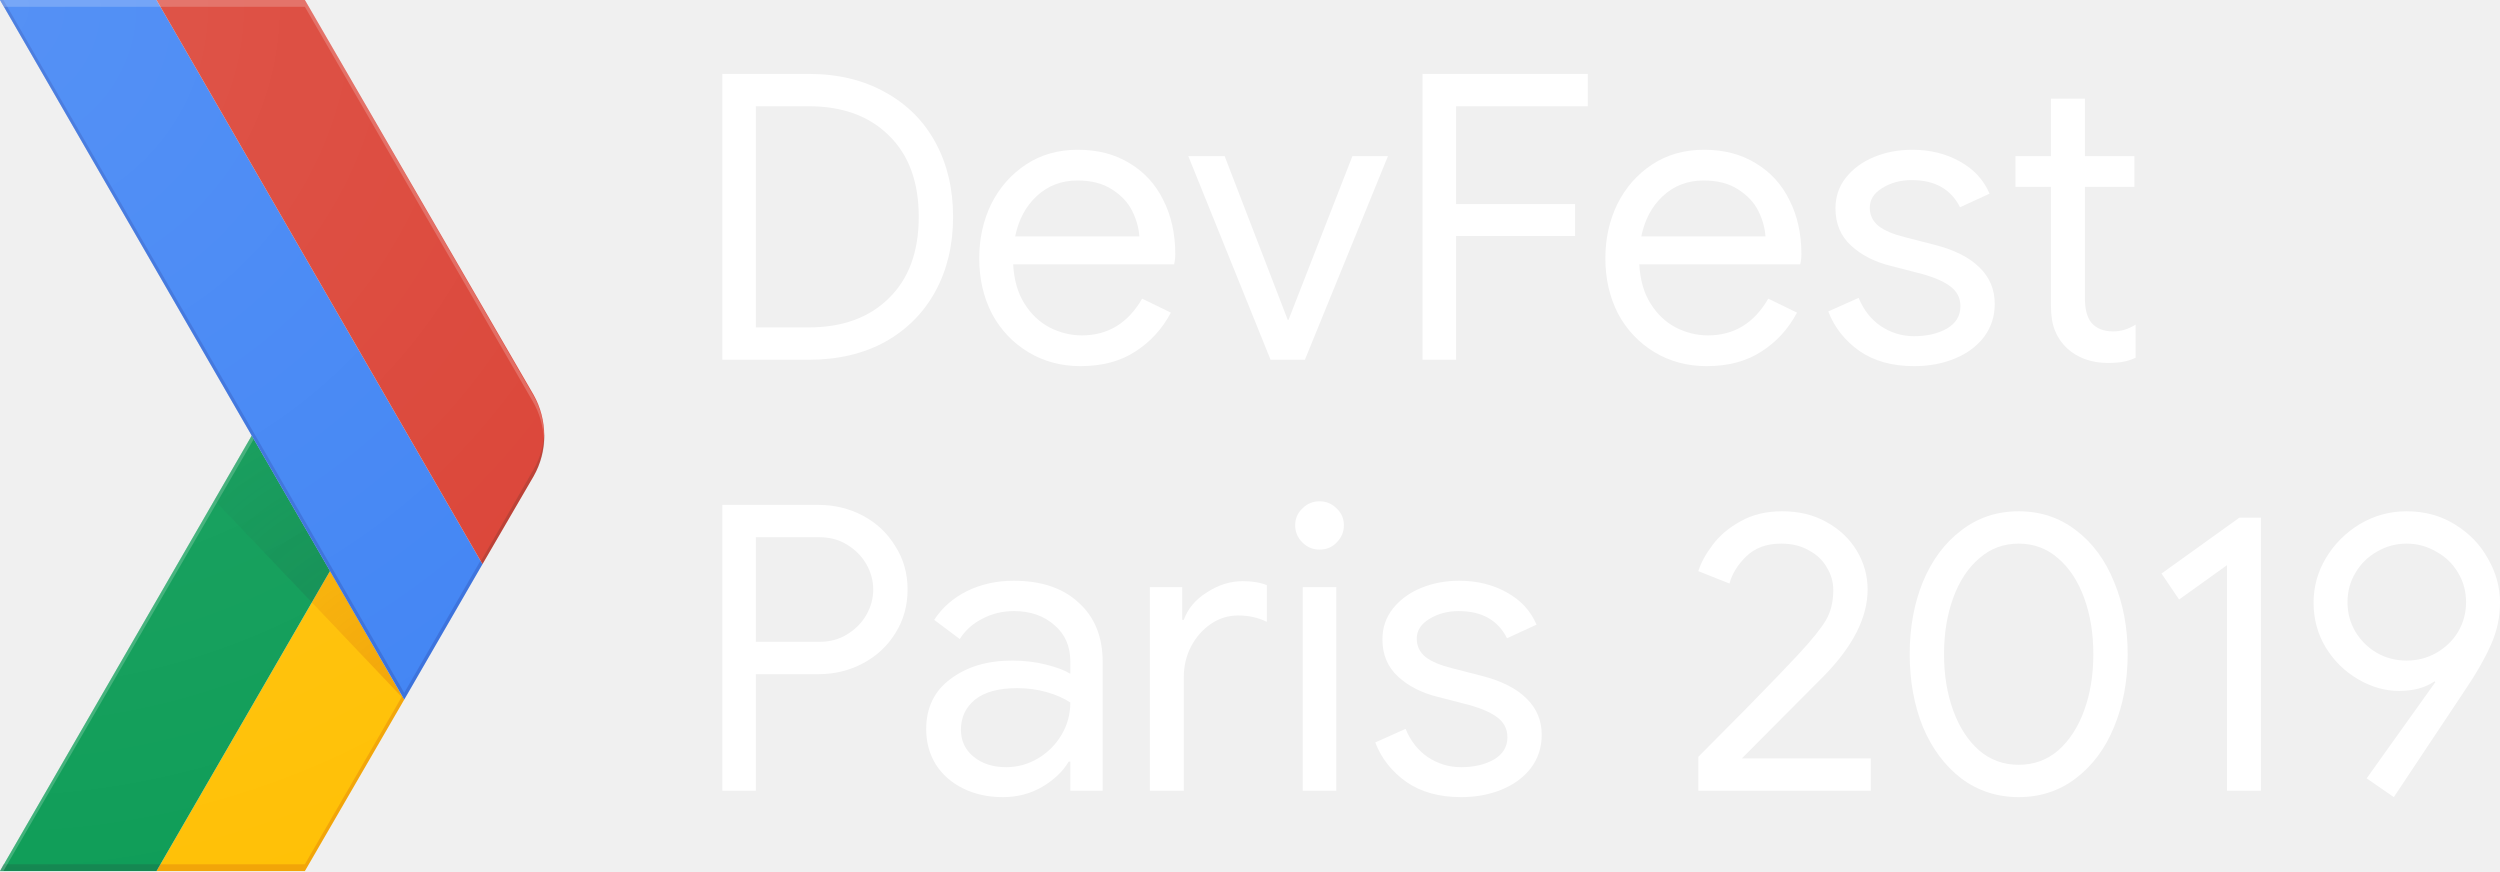
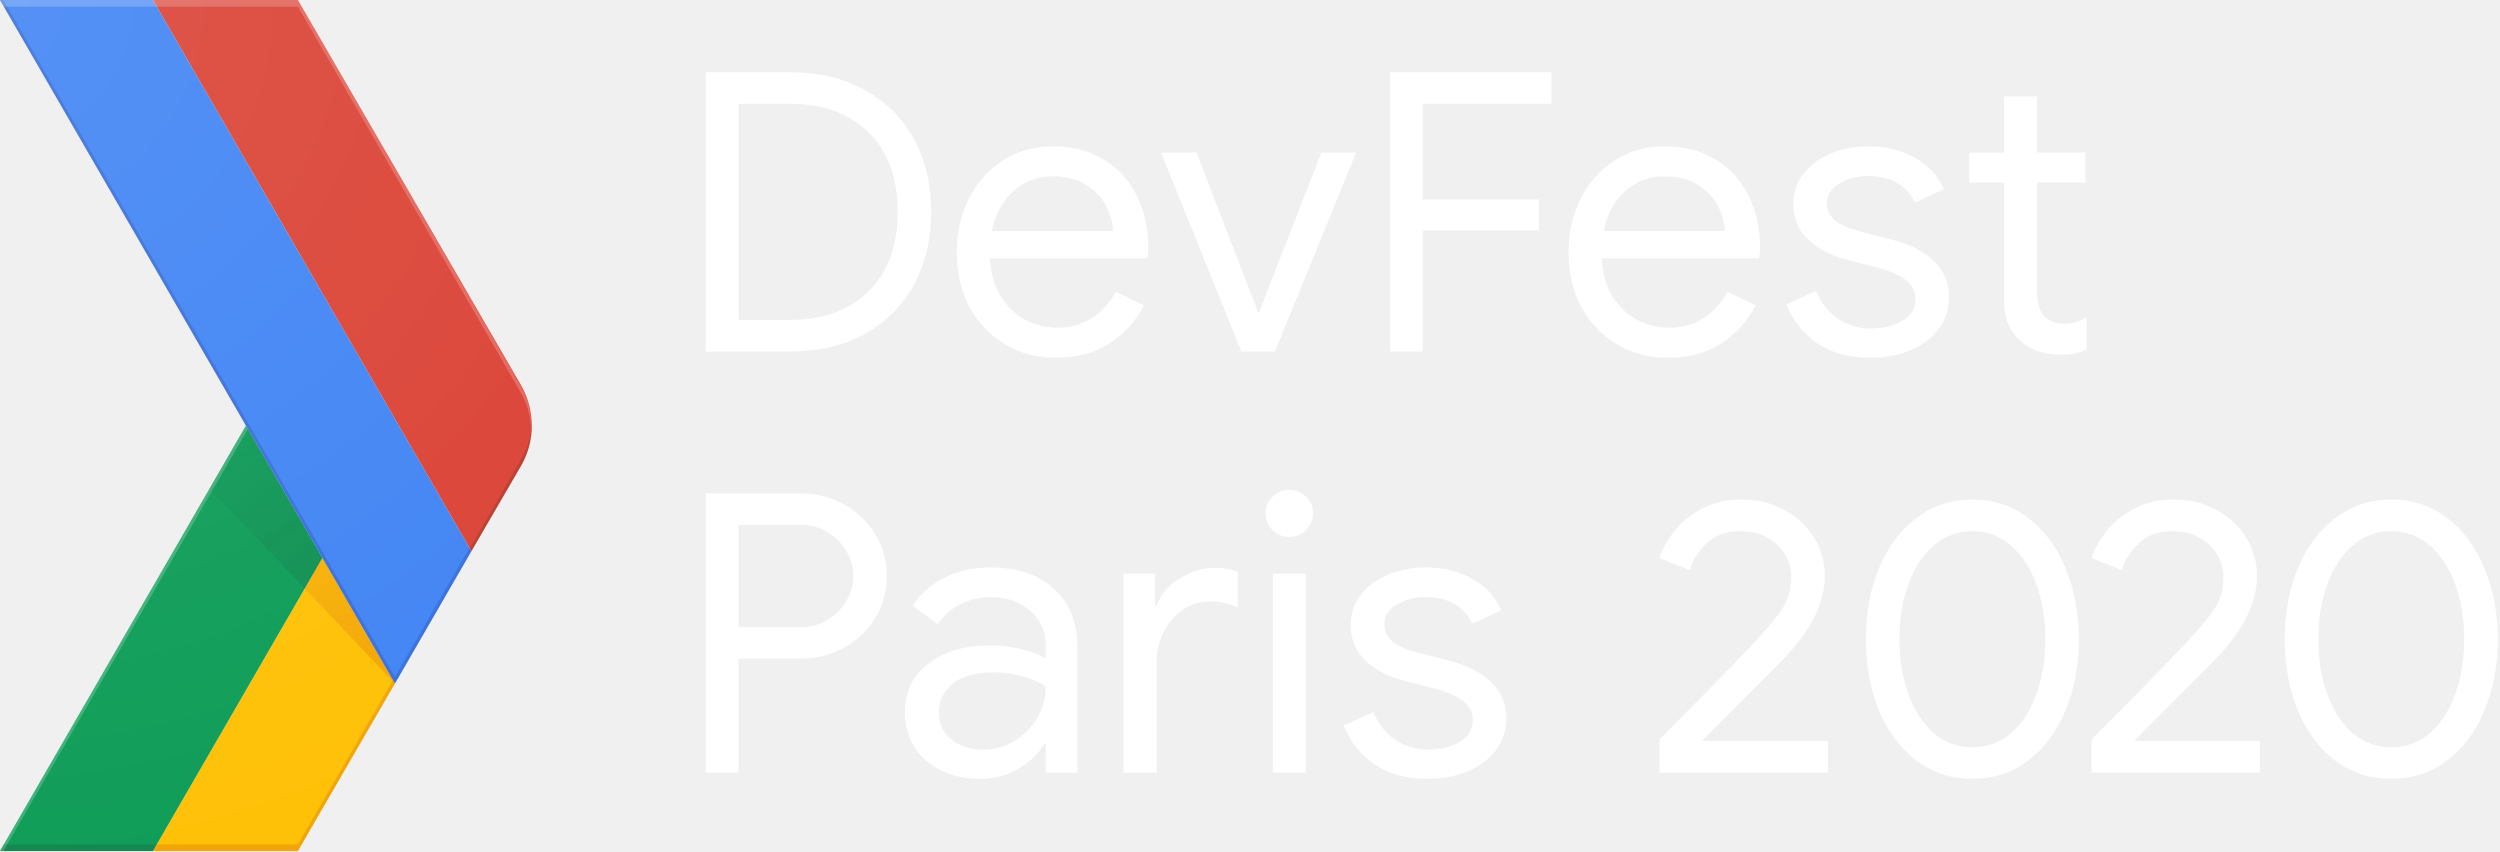
- <svg xmlns="http://www.w3.org/2000/svg" id="Layer_4" width="367.377" height="128" version="1.1">
-   <defs id="defs56" />
-   <style id="style2">.st0{fill:none}.st5{opacity:.2;enable-background:new}.st13,.st5{fill:#fff}</style>
-   <g id="XMLID_2_" transform="translate(-0.3)">
-     <g id="XMLID_3_">
-       <g id="XMLID_4_">
-         <path id="XMLID_33_" d="M 78.7,58 45.1,0 H 0.3 l 37,64 -37,64 H 45.1 L 78.6,70 c 2.2,-3.7 2.2,-8.3 0.1,-12 z" class="st0" style="fill:none" />
-         <path id="XMLID_32_" d="M 59.4,102.3 48.8,83.9 23.3,128 h 21.8 l 14.6,-25.2 z" style="fill:#ffc107" />
-         <path id="XMLID_31_" d="M 78.7,58 45.1,0 H 0.3 l 37,64 -37,64 H 45.1 L 78.6,70 c 2.2,-3.7 2.2,-8.3 0.1,-12 z" class="st0" style="fill:none" />
-         <path id="XMLID_30_" d="M 37.3,64 48.8,83.9 23.3,128 h -23 z" style="fill:#0f9d58" />
-         <path id="XMLID_29_" d="M 78.7,58 45.1,0 H 0.3 l 37,64 -37,64 H 45.1 L 78.6,70 c 2.2,-3.7 2.2,-8.3 0.1,-12 z" class="st0" style="fill:none" />
-         <path id="XMLID_28_" d="M 45.1,127 H 23.8 l -0.5,1 h 21.8 l 14.6,-25.2 -0.3,-0.5 z" style="opacity:0.2;fill:#bf360c" />
-         <path id="XMLID_27_" d="M 78.7,58 45.1,0 H 0.3 l 37,64 -37,64 H 45.1 L 78.6,70 c 2.2,-3.7 2.2,-8.3 0.1,-12 z" class="st0" style="fill:none" />
-         <path id="XMLID_26_" d="m 0.8,127 -0.5,1 h 23 l 0.5,-1 z" style="opacity:0.2;fill:#263238" />
-         <path id="XMLID_25_" d="M 78.7,58 45.1,0 H 0.3 l 37,64 -37,64 H 45.1 L 78.6,70 c 2.2,-3.7 2.2,-8.3 0.1,-12 z" class="st0" style="fill:none" />
-         <path id="XMLID_24_" d="M 0.3,128 H 0.8 L 37.6,64.5 37.3,64 Z" class="st5" style="opacity:0.2;fill:#ffffff;enable-background:new" />
-         <path id="XMLID_23_" d="M 78.7,58 45.1,0 H 0.3 l 37,64 -37,64 H 45.1 L 78.6,70 c 2.2,-3.7 2.2,-8.3 0.1,-12 z" class="st0" style="fill:none" />
-         <radialGradient id="XMLID_34_" cx="59.537" cy="27.626" r="44.264" gradientTransform="matrix(1,0,0,-1,0,130)" gradientUnits="userSpaceOnUse">
-           <stop offset="0" stop-color="#bf360c" stop-opacity=".2" id="stop15" />
-           <stop offset="1" stop-color="#bf360c" stop-opacity=".02" id="stop17" />
-         </radialGradient>
-         <path id="XMLID_22_" d="M 59.7,102.8 48.8,83.9 46.1,88.5 Z" style="fill:url(#XMLID_34_)" />
-         <path id="XMLID_21_" d="M 78.7,58 45.1,0 H 0.3 l 37,64 -37,64 H 45.1 L 78.6,70 c 2.2,-3.7 2.2,-8.3 0.1,-12 z" class="st0" style="fill:none" />
-         <radialGradient id="XMLID_35_" cx="59.411" cy="27.346" r="44.623" gradientTransform="matrix(1,0,0,-1,0,130)" gradientUnits="userSpaceOnUse">
-           <stop offset="0" stop-color="#263238" stop-opacity=".2" id="stop22" />
-           <stop offset="1" stop-color="#263238" stop-opacity=".02" id="stop24" />
-         </radialGradient>
-         <path id="XMLID_20_" d="M 46.1,88.5 48.8,83.9 37.3,64 31.8,73.5 Z" style="fill:url(#XMLID_35_)" />
-         <path id="XMLID_19_" d="M 78.7,58 45.1,0 H 0.3 l 37,64 -37,64 H 45.1 L 78.6,70 c 2.2,-3.7 2.2,-8.3 0.1,-12 z" class="st0" style="fill:none" />
-         <g id="XMLID_16_">
-           <g id="XMLID_17_">
-             <path id="XMLID_18_" d="M 23.3,0 H 0.3 L 59.7,102.8 71.2,82.9 Z" style="fill:#4285f4" />
+ <svg xmlns="http://www.w3.org/2000/svg" width="376px" height="128px" viewBox="0 0 376 128" version="1.1">
+   <defs>
+     <radialGradient cx="98.801%" cy="97.746%" fx="98.801%" fy="97.746%" r="325.471%" gradientTransform="translate(0.988015,0.97746),scale(1,0.719577),translate(-0.988015,-0.97746)" id="radialGradient-1">
+       <stop stop-color="#BF360C" stop-opacity="0.2" offset="0%" />
+       <stop stop-color="#BF360C" stop-opacity="0.02" offset="100%" />
+     </radialGradient>
+     <radialGradient cx="162.418%" cy="157.771%" fx="162.418%" fy="157.771%" r="262.488%" gradientTransform="translate(1.624176,1.577714),scale(1,0.693878),translate(-1.624176,-1.577714)" id="radialGradient-2">
+       <stop stop-color="#263238" stop-opacity="0.2" offset="0%" />
+       <stop stop-color="#263238" stop-opacity="0.02" offset="100%" />
+     </radialGradient>
+     <radialGradient cx="-1.301%" cy="0.781%" fx="-1.301%" fy="0.781%" r="168.016%" gradientTransform="translate(-0.013006,0.007812),scale(1,0.624709),translate(0.013006,-0.007812)" id="radialGradient-3">
+       <stop stop-color="#FFFFFF" stop-opacity="0.1" offset="0%" />
+       <stop stop-color="#FFFFFF" stop-opacity="0" offset="100%" />
+     </radialGradient>
+   </defs>
+   <g id="Page-1" stroke="none" stroke-width="1" fill="none" fill-rule="evenodd">
+     <g id="devfest_color_text" transform="translate(-1, 0)">
+       <g id="XMLID_2_" transform="translate(0.7, 0)">
+         <g id="XMLID_3_">
+           <g id="XMLID_4_">
+             <path d="M78.7,58 L45.1,0 L0.3,0 L37.3,64 L0.3,128 L45.1,128 L78.6,70 C80.8,66.3 80.8,61.7 78.7,58 L78.7,58 Z" id="XMLID_33_" />
+             <polygon id="XMLID_32_" fill="#FFC107" fill-rule="nonzero" points="59.4 102.3 48.8 83.9 23.3 128 45.1 128 59.7 102.8" />
+             <path d="M78.7,58 L45.1,0 L0.3,0 L37.3,64 L0.3,128 L45.1,128 L78.6,70 C80.8,66.3 80.8,61.7 78.7,58 L78.7,58 Z" id="XMLID_31_" />
+             <polygon id="XMLID_30_" fill="#0F9D58" fill-rule="nonzero" points="37.3 64 48.8 83.9 23.3 128 0.3 128" />
+             <path d="M78.7,58 L45.1,0 L0.3,0 L37.3,64 L0.3,128 L45.1,128 L78.6,70 C80.8,66.3 80.8,61.7 78.7,58 L78.7,58 Z" id="XMLID_29_" />
+             <polygon id="XMLID_28_" fill="#BF360C" fill-rule="nonzero" opacity="0.2" points="45.1 127 23.8 127 23.3 128 45.1 128 59.7 102.8 59.4 102.3" />
+             <path d="M78.7,58 L45.1,0 L0.3,0 L37.3,64 L0.3,128 L45.1,128 L78.6,70 C80.8,66.3 80.8,61.7 78.7,58 L78.7,58 Z" id="XMLID_27_" />
+             <polygon id="XMLID_26_" fill="#263238" fill-rule="nonzero" opacity="0.2" points="0.8 127 0.3 128 23.3 128 23.8 127" />
+             <path d="M78.7,58 L45.1,0 L0.3,0 L37.3,64 L0.3,128 L45.1,128 L78.6,70 C80.8,66.3 80.8,61.7 78.7,58 L78.7,58 Z" id="XMLID_25_" />
+             <polygon id="XMLID_24_" fill="#FFFFFF" fill-rule="nonzero" opacity="0.2" points="0.3 128 0.8 128 37.6 64.5 37.3 64" />
+             <path d="M78.7,58 L45.1,0 L0.3,0 L37.3,64 L0.3,128 L45.1,128 L78.6,70 C80.8,66.3 80.8,61.7 78.7,58 L78.7,58 Z" id="XMLID_23_" />
+             <polygon id="XMLID_22_" fill="url(#radialGradient-1)" fill-rule="nonzero" points="59.7 102.8 48.8 83.9 46.1 88.5" />
+             <path d="M78.7,58 L45.1,0 L0.3,0 L37.3,64 L0.3,128 L45.1,128 L78.6,70 C80.8,66.3 80.8,61.7 78.7,58 L78.7,58 Z" id="XMLID_21_" />
+             <polygon id="XMLID_20_" fill="url(#radialGradient-2)" fill-rule="nonzero" points="46.1 88.5 48.8 83.9 37.3 64 31.8 73.5" />
+             <path d="M78.7,58 L45.1,0 L0.3,0 L37.3,64 L0.3,128 L45.1,128 L78.6,70 C80.8,66.3 80.8,61.7 78.7,58 L78.7,58 Z" id="XMLID_19_" />
+             <g id="XMLID_16_" fill="#4285F4" fill-rule="nonzero">
+               <g id="XMLID_17_">
+                 <polygon id="XMLID_18_" points="23.3 0 0.3 0 59.7 102.8 71.2 82.9" />
+               </g>
+             </g>
+             <path d="M78.7,58 L45.1,0 L0.3,0 L37.3,64 L0.3,128 L45.1,128 L78.6,70 C80.8,66.3 80.8,61.7 78.7,58 L78.7,58 Z" id="XMLID_15_" />
+             <path d="M78.7,70 C80.8,66.3 80.8,61.7 78.7,58 L45.1,0 L23.3,0 L71.2,82.9 L78.7,70 Z" id="XMLID_14_" fill="#DB4437" fill-rule="nonzero" />
+             <path d="M78.7,58 L45.1,0 L0.3,0 L37.3,64 L0.3,128 L45.1,128 L78.6,70 C80.8,66.3 80.8,61.7 78.7,58 L78.7,58 Z" id="XMLID_13_" />
+             <polygon id="XMLID_12_" fill="#1A237E" fill-rule="nonzero" opacity="0.2" points="71.2 82.9 70.9 82.4 59.7 101.8 0.8 0 0.3 0 59.7 102.8" />
+             <path d="M78.7,58 L45.1,0 L0.3,0 L37.3,64 L0.3,128 L45.1,128 L78.6,70 C80.8,66.3 80.8,61.7 78.7,58 L78.7,58 Z" id="XMLID_11_" />
+             <path d="M45.1,1 L78.6,59 C79.6,60.7 80.1,62.6 80.2,64.5 C80.3,62.3 79.8,60 78.6,58 L45.1,0 L0.3,0 L0.9,1 L45.1,1 Z" id="XMLID_10_" fill="#FFFFFF" fill-rule="nonzero" opacity="0.2" />
+             <path d="M78.7,58 L45.1,0 L0.3,0 L37.3,64 L0.3,128 L45.1,128 L78.6,70 C80.8,66.3 80.8,61.7 78.7,58 L78.7,58 Z" id="XMLID_9_" />
+             <path d="M71.2,82.9 L78.7,70 C79.9,68 80.4,65.7 80.3,63.5 C80.2,65.4 79.7,67.3 78.7,69 L71,82.4 L71.2,82.9 Z" id="XMLID_8_" fill="#3E2723" fill-rule="nonzero" opacity="0.2" />
+             <path d="M78.7,58 L45.1,0 L0.3,0 L37.3,64 L0.3,128 L45.1,128 L78.6,70 C80.8,66.3 80.8,61.7 78.7,58 L78.7,58 Z" id="XMLID_6_" />
+             <path d="M78.7,58 L45.1,0 L0.3,0 L37.3,64 L0.3,128 L45.1,128 L78.6,70 C80.8,66.3 80.8,61.7 78.7,58 L78.7,58 Z" id="XMLID_5_" fill="url(#radialGradient-3)" fill-rule="nonzero" />
          </g>
        </g>
-         <path id="XMLID_15_" d="M 78.7,58 45.1,0 H 0.3 l 37,64 -37,64 H 45.1 L 78.6,70 c 2.2,-3.7 2.2,-8.3 0.1,-12 z" class="st0" style="fill:none" />
-         <path id="XMLID_14_" d="m 78.7,70 c 2.1,-3.7 2.1,-8.3 0,-12 L 45.1,0 H 23.3 l 47.9,82.9 z" style="fill:#db4437" />
-         <path id="XMLID_13_" d="M 78.7,58 45.1,0 H 0.3 l 37,64 -37,64 H 45.1 L 78.6,70 c 2.2,-3.7 2.2,-8.3 0.1,-12 z" class="st0" style="fill:none" />
-         <path id="XMLID_12_" d="M 71.2,82.9 70.9,82.4 59.7,101.8 0.8,0 H 0.3 l 59.4,102.8 z" style="opacity:0.2;fill:#1a237e" />
-         <path id="XMLID_11_" d="M 78.7,58 45.1,0 H 0.3 l 37,64 -37,64 H 45.1 L 78.6,70 c 2.2,-3.7 2.2,-8.3 0.1,-12 z" class="st0" style="fill:none" />
-         <path id="XMLID_10_" d="m 45.1,1 33.5,58 c 1,1.7 1.5,3.6 1.6,5.5 C 80.3,62.3 79.8,60 78.6,58 L 45.1,0 H 0.3 l 0.6,1 z" class="st5" style="opacity:0.2;fill:#ffffff;enable-background:new" />
-         <path id="XMLID_9_" d="M 78.7,58 45.1,0 H 0.3 l 37,64 -37,64 H 45.1 L 78.6,70 c 2.2,-3.7 2.2,-8.3 0.1,-12 z" class="st0" style="fill:none" />
-         <path id="XMLID_8_" d="M 71.2,82.9 78.7,70 c 1.2,-2 1.7,-4.3 1.6,-6.5 -0.1,1.9 -0.6,3.8 -1.6,5.5 L 71,82.4 Z" style="opacity:0.2;fill:#3e2723" />
-         <path id="XMLID_6_" d="M 78.7,58 45.1,0 H 0.3 l 37,64 -37,64 H 45.1 L 78.6,70 c 2.2,-3.7 2.2,-8.3 0.1,-12 z" class="st0" style="fill:none" />
-         <radialGradient id="XMLID_36_" cx="-0.74" cy="129" r="134.35" gradientTransform="matrix(1,0,0,-1,0,130)" gradientUnits="userSpaceOnUse">
-           <stop offset="0" stop-color="#fff" stop-opacity=".1" id="stop41" />
-           <stop offset="1" stop-color="#fff" stop-opacity="0" id="stop43" />
-         </radialGradient>
-         <path id="XMLID_5_" d="M 78.7,58 45.1,0 H 0.3 l 37,64 -37,64 H 45.1 L 78.6,70 c 2.2,-3.7 2.2,-8.3 0.1,-12 z" style="fill:url(#XMLID_36_)" />
+       </g>
+       <g id="text870" transform="translate(107, 10)" fill="#FFFFFF" fill-rule="nonzero">
+         <path d="M0.147,0.861 L12.819,0.861 C17.122,0.861 20.876,1.761 24.083,3.56 C27.29,5.32 29.754,7.784 31.475,10.952 C33.196,14.12 34.057,17.757 34.057,21.864 C34.057,25.971 33.196,29.608 31.475,32.776 C29.754,35.944 27.29,38.428 24.083,40.227 C20.876,41.987 17.122,42.867 12.819,42.867 L0.147,42.867 L0.147,0.861 Z M12.819,38.115 C17.786,38.115 21.717,36.687 24.611,33.832 C27.545,30.977 29.011,26.988 29.011,21.864 C29.011,16.74 27.545,12.751 24.611,9.896 C21.717,7.041 17.786,5.613 12.819,5.613 L5.075,5.613 L5.075,38.115 L12.819,38.115 Z" id="path877" />
+         <path d="M52.801,43.805 C49.946,43.805 47.384,43.121 45.115,41.752 C42.847,40.383 41.067,38.506 39.777,36.12 C38.525,33.695 37.899,30.977 37.899,27.965 C37.899,25.071 38.486,22.412 39.659,19.987 C40.872,17.562 42.573,15.626 44.763,14.179 C46.954,12.732 49.496,12.008 52.39,12.008 C55.323,12.008 57.866,12.673 60.017,14.003 C62.168,15.293 63.81,17.092 64.945,19.4 C66.118,21.708 66.705,24.348 66.705,27.32 C66.705,27.907 66.646,28.415 66.529,28.845 L42.886,28.845 C43.003,31.114 43.551,33.03 44.529,34.595 C45.506,36.159 46.738,37.332 48.225,38.115 C49.75,38.897 51.334,39.288 52.977,39.288 C56.81,39.288 59.762,37.489 61.835,33.891 L66.059,35.944 C64.769,38.369 63.009,40.285 60.779,41.693 C58.589,43.101 55.93,43.805 52.801,43.805 L52.801,43.805 Z M61.425,24.739 C61.346,23.487 60.994,22.236 60.369,20.984 C59.743,19.732 58.746,18.676 57.377,17.816 C56.047,16.956 54.365,16.525 52.331,16.525 C49.985,16.525 47.99,17.288 46.347,18.813 C44.744,20.3 43.688,22.275 43.179,24.739 L61.425,24.739 Z" id="path879" />
+         <polygon id="path881" points="68.625 12.947 73.964 12.947 83.233 37 83.35 37 92.737 12.947 97.958 12.947 85.756 42.867 80.71 42.867" />
+         <polygon id="path883" points="103.043 0.861 127.331 0.861 127.331 5.613 107.971 5.613 107.971 19.987 125.454 19.987 125.454 24.68 107.971 24.68 107.971 42.867 103.043 42.867" />
+         <path d="M144.811,43.805 C141.956,43.805 139.394,43.121 137.126,41.752 C134.857,40.383 133.078,38.506 131.787,36.12 C130.536,33.695 129.91,30.977 129.91,27.965 C129.91,25.071 130.496,22.412 131.67,19.987 C132.882,17.562 134.584,15.626 136.774,14.179 C138.964,12.732 141.506,12.008 144.4,12.008 C147.334,12.008 149.876,12.673 152.027,14.003 C154.178,15.293 155.821,17.092 156.955,19.4 C158.128,21.708 158.715,24.348 158.715,27.32 C158.715,27.907 158.656,28.415 158.539,28.845 L134.896,28.845 C135.014,31.114 135.561,33.03 136.539,34.595 C137.517,36.159 138.749,37.332 140.235,38.115 C141.76,38.897 143.344,39.288 144.987,39.288 C148.82,39.288 151.773,37.489 153.846,33.891 L158.07,35.944 C156.779,38.369 155.019,40.285 152.79,41.693 C150.6,43.101 147.94,43.805 144.811,43.805 L144.811,43.805 Z M153.435,24.739 C153.357,23.487 153.005,22.236 152.379,20.984 C151.753,19.732 150.756,18.676 149.387,17.816 C148.057,16.956 146.376,16.525 144.342,16.525 C141.995,16.525 140,17.288 138.358,18.813 C136.754,20.3 135.698,22.275 135.19,24.739 L153.435,24.739 Z" id="path885" />
+         <path d="M175.28,43.805 C172.073,43.805 169.394,43.062 167.243,41.576 C165.092,40.051 163.566,38.115 162.667,35.768 L167.126,33.773 C167.869,35.572 168.964,36.961 170.411,37.939 C171.897,38.916 173.52,39.405 175.28,39.405 C177.158,39.405 178.761,39.034 180.091,38.291 C181.421,37.508 182.086,36.413 182.086,35.005 C182.086,33.754 181.558,32.756 180.502,32.013 C179.446,31.231 177.783,30.566 175.515,30.019 L171.878,29.08 C169.492,28.493 167.536,27.496 166.011,26.088 C164.486,24.68 163.723,22.861 163.723,20.632 C163.723,18.911 164.231,17.405 165.248,16.115 C166.304,14.785 167.693,13.768 169.414,13.064 C171.134,12.36 172.992,12.008 174.987,12.008 C177.607,12.008 179.934,12.575 181.968,13.709 C184.041,14.844 185.508,16.428 186.368,18.461 L182.027,20.456 C180.697,17.796 178.331,16.467 174.928,16.467 C173.286,16.467 171.838,16.858 170.587,17.64 C169.374,18.383 168.768,19.341 168.768,20.515 C168.768,21.61 169.198,22.509 170.059,23.213 C170.919,23.878 172.21,24.426 173.931,24.856 L178.272,25.971 C181.206,26.714 183.415,27.828 184.902,29.315 C186.388,30.762 187.131,32.541 187.131,34.653 C187.131,36.492 186.603,38.115 185.547,39.523 C184.491,40.892 183.063,41.948 181.264,42.691 C179.465,43.434 177.47,43.805 175.28,43.805 L175.28,43.805 Z" id="path887" />
+         <path d="M203.722,43.336 C202.509,43.336 201.375,43.14 200.319,42.749 C199.302,42.358 198.442,41.83 197.738,41.165 C196.955,40.422 196.369,39.562 195.978,38.584 C195.587,37.606 195.391,36.413 195.391,35.005 L195.391,17.464 L190.17,17.464 L190.17,12.947 L195.391,12.947 L195.391,4.499 L200.378,4.499 L200.378,12.947 L207.652,12.947 L207.652,17.464 L200.378,17.464 L200.378,33.773 C200.378,35.416 200.691,36.628 201.316,37.411 C202.059,38.271 203.135,38.701 204.543,38.701 C205.677,38.701 206.772,38.369 207.828,37.704 L207.828,42.573 C207.242,42.847 206.635,43.043 206.01,43.16 C205.423,43.277 204.66,43.336 203.722,43.336 L203.722,43.336 Z" id="path889" />
+         <path d="M0.147,64.195 L14.286,64.195 C16.633,64.195 18.803,64.723 20.798,65.779 C22.793,66.835 24.377,68.321 25.55,70.237 C26.762,72.115 27.369,74.246 27.369,76.632 C27.369,79.018 26.762,81.169 25.55,83.085 C24.377,84.963 22.793,86.429 20.798,87.485 C18.803,88.541 16.633,89.069 14.286,89.069 L5.075,89.069 L5.075,106.2 L0.147,106.2 L0.147,64.195 Z M14.403,84.317 C15.968,84.317 17.337,83.946 18.51,83.203 C19.722,82.46 20.661,81.501 21.326,80.328 C21.991,79.155 22.323,77.923 22.323,76.632 C22.323,75.341 21.991,74.109 21.326,72.936 C20.661,71.763 19.722,70.804 18.51,70.061 C17.337,69.318 15.968,68.947 14.403,68.947 L5.075,68.947 L5.075,84.317 L14.403,84.317 Z" id="path891" />
+         <path d="M41.369,107.139 C39.179,107.139 37.223,106.708 35.502,105.848 C33.781,104.988 32.452,103.814 31.513,102.328 C30.574,100.803 30.105,99.082 30.105,97.165 C30.105,93.997 31.298,91.533 33.684,89.773 C36.069,87.974 39.081,87.075 42.718,87.075 C44.517,87.075 46.18,87.27 47.705,87.661 C49.269,88.052 50.462,88.502 51.284,89.011 L51.284,87.192 C51.284,84.963 50.501,83.183 48.937,81.853 C47.373,80.484 45.397,79.8 43.012,79.8 C41.33,79.8 39.785,80.172 38.377,80.915 C36.969,81.619 35.854,82.616 35.033,83.907 L31.278,81.091 C32.452,79.292 34.055,77.884 36.089,76.867 C38.162,75.85 40.45,75.341 42.953,75.341 C47.021,75.341 50.208,76.417 52.516,78.568 C54.862,80.68 56.036,83.574 56.036,87.251 L56.036,106.2 L51.284,106.2 L51.284,101.917 L51.049,101.917 C50.189,103.364 48.898,104.596 47.177,105.613 C45.456,106.63 43.52,107.139 41.369,107.139 L41.369,107.139 Z M41.838,102.739 C43.52,102.739 45.085,102.308 46.532,101.448 C47.979,100.588 49.133,99.434 49.993,97.987 C50.853,96.54 51.284,94.956 51.284,93.235 C50.345,92.609 49.191,92.1 47.822,91.709 C46.453,91.318 45.006,91.123 43.481,91.123 C40.743,91.123 38.67,91.69 37.262,92.824 C35.893,93.958 35.209,95.425 35.209,97.224 C35.209,98.867 35.835,100.196 37.086,101.213 C38.338,102.23 39.922,102.739 41.838,102.739 L41.838,102.739 Z" id="path893" />
+         <path d="M62.973,76.28 L67.725,76.28 L67.725,81.091 L67.96,81.091 C68.546,79.448 69.681,78.099 71.362,77.043 C73.044,75.948 74.804,75.4 76.642,75.4 C78.011,75.4 79.185,75.596 80.162,75.987 L80.162,81.384 C78.911,80.758 77.503,80.445 75.938,80.445 C74.491,80.445 73.161,80.856 71.949,81.677 C70.737,82.499 69.759,83.613 69.016,85.021 C68.312,86.39 67.96,87.876 67.96,89.48 L67.96,106.2 L62.973,106.2 L62.973,76.28 Z" id="path895" />
+         <path d="M87.906,70.765 C86.929,70.765 86.088,70.413 85.384,69.709 C84.68,69.005 84.328,68.164 84.328,67.187 C84.328,66.209 84.68,65.388 85.384,64.723 C86.088,64.019 86.929,63.667 87.906,63.667 C88.884,63.667 89.725,64.019 90.429,64.723 C91.133,65.388 91.485,66.209 91.485,67.187 C91.485,68.164 91.133,69.005 90.429,69.709 C89.764,70.413 88.923,70.765 87.906,70.765 Z M85.442,76.28 L90.37,76.28 L90.37,106.2 L85.442,106.2 L85.442,76.28 Z" id="path897" />
+         <path d="M108.707,107.139 C105.5,107.139 102.821,106.396 100.67,104.909 C98.519,103.384 96.994,101.448 96.094,99.101 L100.553,97.107 C101.296,98.906 102.391,100.294 103.838,101.272 C105.324,102.25 106.947,102.739 108.707,102.739 C110.585,102.739 112.188,102.367 113.518,101.624 C114.848,100.842 115.513,99.747 115.513,98.339 C115.513,97.087 114.985,96.09 113.929,95.347 C112.873,94.564 111.21,93.9 108.942,93.352 L105.305,92.413 C102.919,91.827 100.963,90.829 99.438,89.421 C97.913,88.013 97.15,86.195 97.15,83.965 C97.15,82.244 97.658,80.739 98.675,79.448 C99.731,78.118 101.12,77.101 102.841,76.397 C104.562,75.693 106.419,75.341 108.414,75.341 C111.034,75.341 113.362,75.908 115.395,77.043 C117.468,78.177 118.935,79.761 119.795,81.795 L115.454,83.789 C114.124,81.13 111.758,79.8 108.355,79.8 C106.713,79.8 105.266,80.191 104.014,80.973 C102.802,81.716 102.195,82.675 102.195,83.848 C102.195,84.943 102.626,85.843 103.486,86.547 C104.346,87.212 105.637,87.759 107.358,88.189 L111.699,89.304 C114.633,90.047 116.842,91.162 118.329,92.648 C119.815,94.095 120.558,95.875 120.558,97.987 C120.558,99.825 120.03,101.448 118.974,102.856 C117.918,104.225 116.49,105.281 114.691,106.024 C112.892,106.767 110.898,107.139 108.707,107.139 L108.707,107.139 Z" id="path899" />
+         <path d="M143.573,101.213 C144.786,100.001 147.191,97.576 150.789,93.939 C154.387,90.262 156.891,87.661 158.299,86.136 C160.293,83.985 161.643,82.303 162.347,81.091 C163.051,79.878 163.403,78.412 163.403,76.691 C163.403,75.517 163.09,74.422 162.464,73.405 C161.877,72.349 160.997,71.508 159.824,70.883 C158.69,70.218 157.321,69.885 155.717,69.885 C153.605,69.885 151.904,70.511 150.613,71.763 C149.362,72.975 148.54,74.305 148.149,75.752 L143.573,73.933 C143.964,72.682 144.668,71.391 145.685,70.061 C146.702,68.692 148.071,67.539 149.792,66.6 C151.513,65.622 153.547,65.133 155.893,65.133 C158.357,65.133 160.528,65.661 162.405,66.717 C164.322,67.773 165.808,69.181 166.864,70.941 C167.92,72.701 168.448,74.598 168.448,76.632 C168.448,80.739 166.297,84.982 161.995,89.363 L149.968,101.448 L168.917,101.448 L168.917,106.2 L143.573,106.2 L143.573,101.213 Z" id="path901" />
+         <path d="M208.573,101.213 C209.786,100.001 212.191,97.576 215.789,93.939 C219.387,90.262 221.891,87.661 223.299,86.136 C225.293,83.985 226.643,82.303 227.347,81.091 C228.051,79.878 228.403,78.412 228.403,76.691 C228.403,75.517 228.09,74.422 227.464,73.405 C226.877,72.349 225.997,71.508 224.824,70.883 C223.69,70.218 222.321,69.885 220.717,69.885 C218.605,69.885 216.904,70.511 215.613,71.763 C214.362,72.975 213.54,74.305 213.149,75.752 L208.573,73.933 C208.964,72.682 209.668,71.391 210.685,70.061 C211.702,68.692 213.071,67.539 214.792,66.6 C216.513,65.622 218.547,65.133 220.893,65.133 C223.357,65.133 225.528,65.661 227.405,66.717 C229.322,67.773 230.808,69.181 231.864,70.941 C232.92,72.701 233.448,74.598 233.448,76.632 C233.448,80.739 231.297,84.982 226.995,89.363 L214.968,101.448 L233.917,101.448 L233.917,106.2 L208.573,106.2 L208.573,101.213 Z" id="path901" />
+         <path d="M190.647,107.139 C187.479,107.139 184.663,106.22 182.199,104.381 C179.774,102.504 177.897,99.981 176.567,96.813 C175.276,93.606 174.631,90.047 174.631,86.136 C174.631,82.225 175.276,78.685 176.567,75.517 C177.897,72.31 179.774,69.788 182.199,67.949 C184.624,66.072 187.44,65.133 190.647,65.133 C193.854,65.133 196.67,66.072 199.095,67.949 C201.52,69.788 203.377,72.31 204.668,75.517 C205.998,78.685 206.663,82.225 206.663,86.136 C206.663,90.047 205.998,93.606 204.668,96.813 C203.377,99.981 201.5,102.504 199.036,104.381 C196.611,106.22 193.815,107.139 190.647,107.139 Z M190.647,102.387 C192.876,102.387 194.812,101.683 196.455,100.275 C198.097,98.828 199.369,96.872 200.268,94.408 C201.168,91.944 201.617,89.187 201.617,86.136 C201.617,83.085 201.168,80.328 200.268,77.864 C199.369,75.4 198.097,73.464 196.455,72.056 C194.812,70.609 192.876,69.885 190.647,69.885 C188.417,69.885 186.481,70.609 184.839,72.056 C183.196,73.464 181.925,75.4 181.025,77.864 C180.126,80.328 179.676,83.085 179.676,86.136 C179.676,89.187 180.126,91.944 181.025,94.408 C181.925,96.872 183.196,98.828 184.839,100.275 C186.481,101.683 188.417,102.387 190.647,102.387 L190.647,102.387 Z" id="path903" />
+         <path d="M253.647,107.139 C250.479,107.139 247.663,106.22 245.199,104.381 C242.774,102.504 240.897,99.981 239.567,96.813 C238.276,93.606 237.631,90.047 237.631,86.136 C237.631,82.225 238.276,78.685 239.567,75.517 C240.897,72.31 242.774,69.788 245.199,67.949 C247.624,66.072 250.44,65.133 253.647,65.133 C256.854,65.133 259.67,66.072 262.095,67.949 C264.52,69.788 266.377,72.31 267.668,75.517 C268.998,78.685 269.663,82.225 269.663,86.136 C269.663,90.047 268.998,93.606 267.668,96.813 C266.377,99.981 264.5,102.504 262.036,104.381 C259.611,106.22 256.815,107.139 253.647,107.139 Z M253.647,102.387 C255.876,102.387 257.812,101.683 259.455,100.275 C261.097,98.828 262.369,96.872 263.268,94.408 C264.168,91.944 264.617,89.187 264.617,86.136 C264.617,83.085 264.168,80.328 263.268,77.864 C262.369,75.4 261.097,73.464 259.455,72.056 C257.812,70.609 255.876,69.885 253.647,69.885 C251.417,69.885 249.481,70.609 247.839,72.056 C246.196,73.464 244.925,75.4 244.025,77.864 C243.126,80.328 242.676,83.085 242.676,86.136 C242.676,89.187 243.126,91.944 244.025,94.408 C244.925,96.872 246.196,98.828 247.839,100.275 C249.481,101.683 251.417,102.387 253.647,102.387 L253.647,102.387 Z" id="path903" />
      </g>
    </g>
  </g>
-   <g aria-label="DevFest Paris 2019" style="font-style:normal;font-weight:normal;font-size:40px;line-height:1.25;font-family:sans-serif;letter-spacing:0px;word-spacing:5px;fill:#ffffff;fill-opacity:1;stroke:none" id="text870">
-     <path d="m 106.147,10.861 h 12.672 q 6.453,0 11.264,2.699 4.811,2.64 7.392,7.392 2.581,4.752 2.581,10.912 0,6.16 -2.581,10.912 -2.581,4.752 -7.392,7.451 -4.811,2.64 -11.264,2.64 h -12.672 z m 12.672,37.253 q 7.451,0 11.792,-4.283 4.4,-4.283 4.4,-11.968 0,-7.685 -4.4,-11.968 -4.341,-4.283 -11.792,-4.283 h -7.744 v 32.501 z" style="font-style:normal;font-variant:normal;font-weight:normal;font-stretch:normal;font-size:58.667px;font-family:'Google Sans';-inkscape-font-specification:'Google Sans, Normal';font-variant-ligatures:normal;font-variant-caps:normal;font-variant-numeric:normal;font-feature-settings:normal;text-align:start;writing-mode:lr-tb;text-anchor:start;fill:#ffffff" id="path877" />
-     <path d="m 158.801,53.805 q -4.283,0 -7.685,-2.053 -3.403,-2.053 -5.339,-5.632 -1.877,-3.637 -1.877,-8.155 0,-4.341 1.76,-7.979 1.819,-3.637 5.104,-5.808 3.285,-2.171 7.627,-2.171 4.4,0 7.627,1.995 3.227,1.936 4.928,5.397 1.76,3.461 1.76,7.92 0,0.88 -0.176,1.525 h -23.643 q 0.176,3.403 1.643,5.749 1.467,2.347 3.696,3.52 2.288,1.173 4.752,1.173 5.749,0 8.859,-5.397 l 4.224,2.053 q -1.936,3.637 -5.28,5.749 -3.285,2.112 -7.979,2.112 z m 8.624,-19.067 q -0.117,-1.877 -1.056,-3.755 -0.939,-1.877 -2.992,-3.168 -1.995,-1.291 -5.045,-1.291 -3.52,0 -5.984,2.288 -2.405,2.229 -3.168,5.925 z" style="font-style:normal;font-variant:normal;font-weight:normal;font-stretch:normal;font-size:58.667px;font-family:'Google Sans';-inkscape-font-specification:'Google Sans, Normal';font-variant-ligatures:normal;font-variant-caps:normal;font-variant-numeric:normal;font-feature-settings:normal;text-align:start;writing-mode:lr-tb;text-anchor:start;fill:#ffffff" id="path879" />
-     <path d="m 174.625,22.947 h 5.339 l 9.269,24.053 h 0.117 l 9.387,-24.053 h 5.221 L 191.756,52.867 h -5.045 z" style="font-style:normal;font-variant:normal;font-weight:normal;font-stretch:normal;font-size:58.667px;font-family:'Google Sans';-inkscape-font-specification:'Google Sans, Normal';font-variant-ligatures:normal;font-variant-caps:normal;font-variant-numeric:normal;font-feature-settings:normal;text-align:start;writing-mode:lr-tb;text-anchor:start;fill:#ffffff" id="path881" />
-     <path d="m 209.043,10.861 h 24.288 v 4.752 h -19.36 v 14.373 h 17.483 v 4.693 h -17.483 v 18.187 h -4.928 z" style="font-style:normal;font-variant:normal;font-weight:normal;font-stretch:normal;font-size:58.667px;font-family:'Google Sans';-inkscape-font-specification:'Google Sans, Normal';font-variant-ligatures:normal;font-variant-caps:normal;font-variant-numeric:normal;font-feature-settings:normal;text-align:start;writing-mode:lr-tb;text-anchor:start;fill:#ffffff" id="path883" />
-     <path d="m 250.811,53.805 q -4.283,0 -7.685,-2.053 -3.403,-2.053 -5.339,-5.632 -1.877,-3.637 -1.877,-8.155 0,-4.341 1.76,-7.979 1.819,-3.637 5.104,-5.808 3.285,-2.171 7.627,-2.171 4.4,0 7.627,1.995 3.227,1.936 4.928,5.397 1.76,3.461 1.76,7.92 0,0.88 -0.176,1.525 h -23.643 q 0.176,3.403 1.643,5.749 1.467,2.347 3.696,3.52 2.288,1.173 4.752,1.173 5.749,0 8.859,-5.397 l 4.224,2.053 q -1.936,3.637 -5.28,5.749 -3.285,2.112 -7.979,2.112 z m 8.624,-19.067 q -0.117,-1.877 -1.056,-3.755 -0.939,-1.877 -2.992,-3.168 -1.995,-1.291 -5.045,-1.291 -3.52,0 -5.984,2.288 -2.405,2.229 -3.168,5.925 z" style="font-style:normal;font-variant:normal;font-weight:normal;font-stretch:normal;font-size:58.667px;font-family:'Google Sans';-inkscape-font-specification:'Google Sans, Normal';font-variant-ligatures:normal;font-variant-caps:normal;font-variant-numeric:normal;font-feature-settings:normal;text-align:start;writing-mode:lr-tb;text-anchor:start;fill:#ffffff" id="path885" />
-     <path d="m 281.28,53.805 q -4.811,0 -8.037,-2.229 -3.227,-2.288 -4.576,-5.808 l 4.459,-1.995 q 1.115,2.699 3.285,4.165 2.229,1.467 4.869,1.467 2.816,0 4.811,-1.115 1.995,-1.173 1.995,-3.285 0,-1.877 -1.584,-2.992 -1.584,-1.173 -4.987,-1.995 l -3.637,-0.939 q -3.579,-0.88 -5.867,-2.992 -2.288,-2.112 -2.288,-5.456 0,-2.581 1.525,-4.517 1.584,-1.995 4.165,-3.051 2.581,-1.056 5.573,-1.056 3.931,0 6.981,1.701 3.109,1.701 4.4,4.752 l -4.341,1.995 q -1.995,-3.989 -7.099,-3.989 -2.464,0 -4.341,1.173 -1.819,1.115 -1.819,2.875 0,1.643 1.291,2.699 1.291,0.997 3.872,1.643 l 4.341,1.115 q 4.4,1.115 6.629,3.344 2.229,2.171 2.229,5.339 0,2.757 -1.584,4.869 -1.584,2.053 -4.283,3.168 -2.699,1.115 -5.984,1.115 z" style="font-style:normal;font-variant:normal;font-weight:normal;font-stretch:normal;font-size:58.667px;font-family:'Google Sans';-inkscape-font-specification:'Google Sans, Normal';font-variant-ligatures:normal;font-variant-caps:normal;font-variant-numeric:normal;font-feature-settings:normal;text-align:start;writing-mode:lr-tb;text-anchor:start;fill:#ffffff" id="path887" />
-     <path d="m 309.722,53.336 q -1.819,0 -3.403,-0.587 -1.525,-0.587 -2.581,-1.584 -1.173,-1.115 -1.76,-2.581 -0.587,-1.467 -0.587,-3.579 V 27.464 h -5.221 v -4.517 h 5.221 v -8.448 h 4.987 v 8.448 h 7.275 v 4.517 h -7.275 v 16.309 q 0,2.464 0.939,3.637 1.115,1.291 3.227,1.291 1.701,0 3.285,-0.997 v 4.869 q -0.88,0.411 -1.819,0.587 -0.88,0.176 -2.288,0.176 z" style="font-style:normal;font-variant:normal;font-weight:normal;font-stretch:normal;font-size:58.667px;font-family:'Google Sans';-inkscape-font-specification:'Google Sans, Normal';font-variant-ligatures:normal;font-variant-caps:normal;font-variant-numeric:normal;font-feature-settings:normal;text-align:start;writing-mode:lr-tb;text-anchor:start;fill:#ffffff" id="path889" />
-     <path d="m 106.147,74.195 h 14.139 q 3.52,0 6.512,1.584 2.992,1.584 4.752,4.459 1.819,2.816 1.819,6.395 0,3.579 -1.819,6.453 -1.76,2.816 -4.752,4.4 -2.992,1.584 -6.512,1.584 h -9.211 V 116.2 h -4.928 z m 14.256,20.123 q 2.347,0 4.107,-1.115 1.819,-1.115 2.816,-2.875 0.997,-1.76 0.997,-3.696 0,-1.936 -0.997,-3.696 -0.997,-1.76 -2.816,-2.875 -1.76,-1.115 -4.107,-1.115 h -9.328 v 15.371 z" style="font-style:normal;font-variant:normal;font-weight:normal;font-stretch:normal;font-size:58.667px;font-family:'Google Sans';-inkscape-font-specification:'Google Sans, Normal';font-variant-ligatures:normal;font-variant-caps:normal;font-variant-numeric:normal;font-feature-settings:normal;text-align:start;writing-mode:lr-tb;text-anchor:start;fill:#ffffff" id="path891" />
-     <path d="m 147.369,117.139 q -3.285,0 -5.867,-1.291 -2.581,-1.291 -3.989,-3.52 -1.408,-2.288 -1.408,-5.163 0,-4.752 3.579,-7.392 3.579,-2.699 9.035,-2.699 2.699,0 4.987,0.587 2.347,0.587 3.579,1.349 v -1.819 q 0,-3.344 -2.347,-5.339 -2.347,-2.053 -5.925,-2.053 -2.523,0 -4.635,1.115 -2.112,1.056 -3.344,2.992 l -3.755,-2.816 q 1.76,-2.699 4.811,-4.224 3.109,-1.525 6.864,-1.525 6.101,0 9.563,3.227 3.52,3.168 3.52,8.683 V 116.2 h -4.752 v -4.283 h -0.235 q -1.291,2.171 -3.872,3.696 -2.581,1.525 -5.808,1.525 z m 0.469,-4.4 q 2.523,0 4.693,-1.291 2.171,-1.291 3.461,-3.461 1.291,-2.171 1.291,-4.752 -1.408,-0.939 -3.461,-1.525 -2.053,-0.587 -4.341,-0.587 -4.107,0 -6.219,1.701 -2.053,1.701 -2.053,4.4 0,2.464 1.877,3.989 1.877,1.525 4.752,1.525 z" style="font-style:normal;font-variant:normal;font-weight:normal;font-stretch:normal;font-size:58.667px;font-family:'Google Sans';-inkscape-font-specification:'Google Sans, Normal';font-variant-ligatures:normal;font-variant-caps:normal;font-variant-numeric:normal;font-feature-settings:normal;text-align:start;writing-mode:lr-tb;text-anchor:start;fill:#ffffff" id="path893" />
-     <path d="m 168.973,86.28 h 4.752 v 4.811 h 0.235 q 0.88,-2.464 3.403,-4.048 2.523,-1.643 5.28,-1.643 2.053,0 3.52,0.587 v 5.397 q -1.877,-0.939 -4.224,-0.939 -2.171,0 -3.989,1.232 -1.819,1.232 -2.933,3.344 -1.056,2.053 -1.056,4.459 V 116.2 h -4.987 z" style="font-style:normal;font-variant:normal;font-weight:normal;font-stretch:normal;font-size:58.667px;font-family:'Google Sans';-inkscape-font-specification:'Google Sans, Normal';font-variant-ligatures:normal;font-variant-caps:normal;font-variant-numeric:normal;font-feature-settings:normal;text-align:start;writing-mode:lr-tb;text-anchor:start;fill:#ffffff" id="path895" />
-     <path d="m 193.906,80.765 q -1.467,0 -2.523,-1.056 -1.056,-1.056 -1.056,-2.523 0,-1.467 1.056,-2.464 1.056,-1.056 2.523,-1.056 1.467,0 2.523,1.056 1.056,0.997 1.056,2.464 0,1.467 -1.056,2.523 -0.997,1.056 -2.523,1.056 z m -2.464,5.515 h 4.928 V 116.2 h -4.928 z" style="font-style:normal;font-variant:normal;font-weight:normal;font-stretch:normal;font-size:58.667px;font-family:'Google Sans';-inkscape-font-specification:'Google Sans, Normal';font-variant-ligatures:normal;font-variant-caps:normal;font-variant-numeric:normal;font-feature-settings:normal;text-align:start;writing-mode:lr-tb;text-anchor:start;fill:#ffffff" id="path897" />
-     <path d="m 214.707,117.139 q -4.811,0 -8.037,-2.229 -3.227,-2.288 -4.576,-5.808 l 4.459,-1.995 q 1.115,2.699 3.285,4.165 2.229,1.467 4.869,1.467 2.816,0 4.811,-1.115 1.995,-1.173 1.995,-3.285 0,-1.877 -1.584,-2.992 -1.584,-1.173 -4.987,-1.995 l -3.637,-0.939 q -3.579,-0.88 -5.867,-2.992 -2.288,-2.112 -2.288,-5.456 0,-2.581 1.525,-4.517 1.584,-1.995 4.165,-3.051 2.581,-1.056 5.573,-1.056 3.931,0 6.981,1.701 3.109,1.701 4.4,4.752 l -4.341,1.995 q -1.995,-3.989 -7.099,-3.989 -2.464,0 -4.341,1.173 -1.819,1.115 -1.819,2.875 0,1.643 1.291,2.699 1.291,0.997 3.872,1.643 l 4.341,1.115 q 4.4,1.115 6.629,3.344 2.229,2.171 2.229,5.339 0,2.757 -1.584,4.869 -1.584,2.053 -4.283,3.168 -2.699,1.115 -5.984,1.115 z" style="font-style:normal;font-variant:normal;font-weight:normal;font-stretch:normal;font-size:58.667px;font-family:'Google Sans';-inkscape-font-specification:'Google Sans, Normal';font-variant-ligatures:normal;font-variant-caps:normal;font-variant-numeric:normal;font-feature-settings:normal;text-align:start;writing-mode:lr-tb;text-anchor:start;fill:#ffffff" id="path899" />
-     <path d="m 249.573,111.213 q 1.819,-1.819 7.216,-7.275 5.397,-5.515 7.509,-7.803 2.992,-3.227 4.048,-5.045 1.056,-1.819 1.056,-4.4 0,-1.76 -0.939,-3.285 -0.88,-1.584 -2.64,-2.523 -1.701,-0.997 -4.107,-0.997 -3.168,0 -5.104,1.877 -1.877,1.819 -2.464,3.989 l -4.576,-1.819 q 0.587,-1.877 2.112,-3.872 1.525,-2.053 4.107,-3.461 2.581,-1.467 6.101,-1.467 3.696,0 6.512,1.584 2.875,1.584 4.459,4.224 1.584,2.64 1.584,5.691 0,6.16 -6.453,12.731 L 255.968,111.448 h 18.949 v 4.752 h -25.344 z" style="font-style:normal;font-variant:normal;font-weight:normal;font-stretch:normal;font-size:58.667px;font-family:'Google Sans';-inkscape-font-specification:'Google Sans, Normal';font-variant-ligatures:normal;font-variant-caps:normal;font-variant-numeric:normal;font-feature-settings:normal;text-align:start;writing-mode:lr-tb;text-anchor:start;fill:#ffffff" id="path901" />
-     <path d="m 296.647,117.139 q -4.752,0 -8.448,-2.757 -3.637,-2.816 -5.632,-7.568 -1.936,-4.811 -1.936,-10.677 0,-5.867 1.936,-10.619 1.995,-4.811 5.632,-7.568 3.637,-2.816 8.448,-2.816 4.811,0 8.448,2.816 3.637,2.757 5.573,7.568 1.995,4.752 1.995,10.619 0,5.867 -1.995,10.677 -1.936,4.752 -5.632,7.568 -3.637,2.757 -8.389,2.757 z m 0,-4.752 q 3.344,0 5.808,-2.112 2.464,-2.171 3.813,-5.867 1.349,-3.696 1.349,-8.272 0,-4.576 -1.349,-8.272 -1.349,-3.696 -3.813,-5.808 -2.464,-2.171 -5.808,-2.171 -3.344,0 -5.808,2.171 -2.464,2.112 -3.813,5.808 -1.349,3.696 -1.349,8.272 0,4.576 1.349,8.272 1.349,3.696 3.813,5.867 2.464,2.112 5.808,2.112 z" style="font-style:normal;font-variant:normal;font-weight:normal;font-stretch:normal;font-size:58.667px;font-family:'Google Sans';-inkscape-font-specification:'Google Sans, Normal';font-variant-ligatures:normal;font-variant-caps:normal;font-variant-numeric:normal;font-feature-settings:normal;text-align:start;writing-mode:lr-tb;text-anchor:start;fill:#ffffff" id="path903" />
-     <path d="m 327.257,83.053 -7.04,5.045 -2.581,-3.813 11.44,-8.213 h 3.168 V 116.2 h -4.987 z" style="font-style:normal;font-variant:normal;font-weight:normal;font-stretch:normal;font-size:58.667px;font-family:'Google Sans';-inkscape-font-specification:'Google Sans, Normal';font-variant-ligatures:normal;font-variant-caps:normal;font-variant-numeric:normal;font-feature-settings:normal;text-align:start;writing-mode:lr-tb;text-anchor:start;fill:#ffffff" id="path905" />
-     <path d="m 347.782,114.381 10.091,-14.139 -0.117,-0.117 q -2.053,1.408 -5.221,1.408 -3.051,0 -5.984,-1.701 -2.933,-1.701 -4.752,-4.635 -1.819,-2.992 -1.819,-6.629 0,-3.52 1.819,-6.571 1.877,-3.109 4.987,-4.987 3.168,-1.877 6.864,-1.877 3.989,0 7.099,1.936 3.168,1.936 4.869,5.045 1.76,3.051 1.76,6.453 0,3.227 -1.349,6.219 -1.291,2.933 -3.755,6.571 l -10.501,15.781 z m 5.867,-17.307 q 2.347,0 4.341,-1.115 2.053,-1.173 3.227,-3.109 1.173,-1.995 1.173,-4.341 0,-2.405 -1.173,-4.341 -1.173,-1.995 -3.227,-3.109 -1.995,-1.173 -4.341,-1.173 -2.347,0 -4.341,1.173 -1.995,1.115 -3.168,3.109 -1.173,1.936 -1.173,4.341 0,2.347 1.173,4.341 1.173,1.936 3.168,3.109 1.995,1.115 4.341,1.115 z" style="font-style:normal;font-variant:normal;font-weight:normal;font-stretch:normal;font-size:58.667px;font-family:'Google Sans';-inkscape-font-specification:'Google Sans, Normal';font-variant-ligatures:normal;font-variant-caps:normal;font-variant-numeric:normal;font-feature-settings:normal;text-align:start;writing-mode:lr-tb;text-anchor:start;fill:#ffffff" id="path907" />
-   </g>
</svg>
